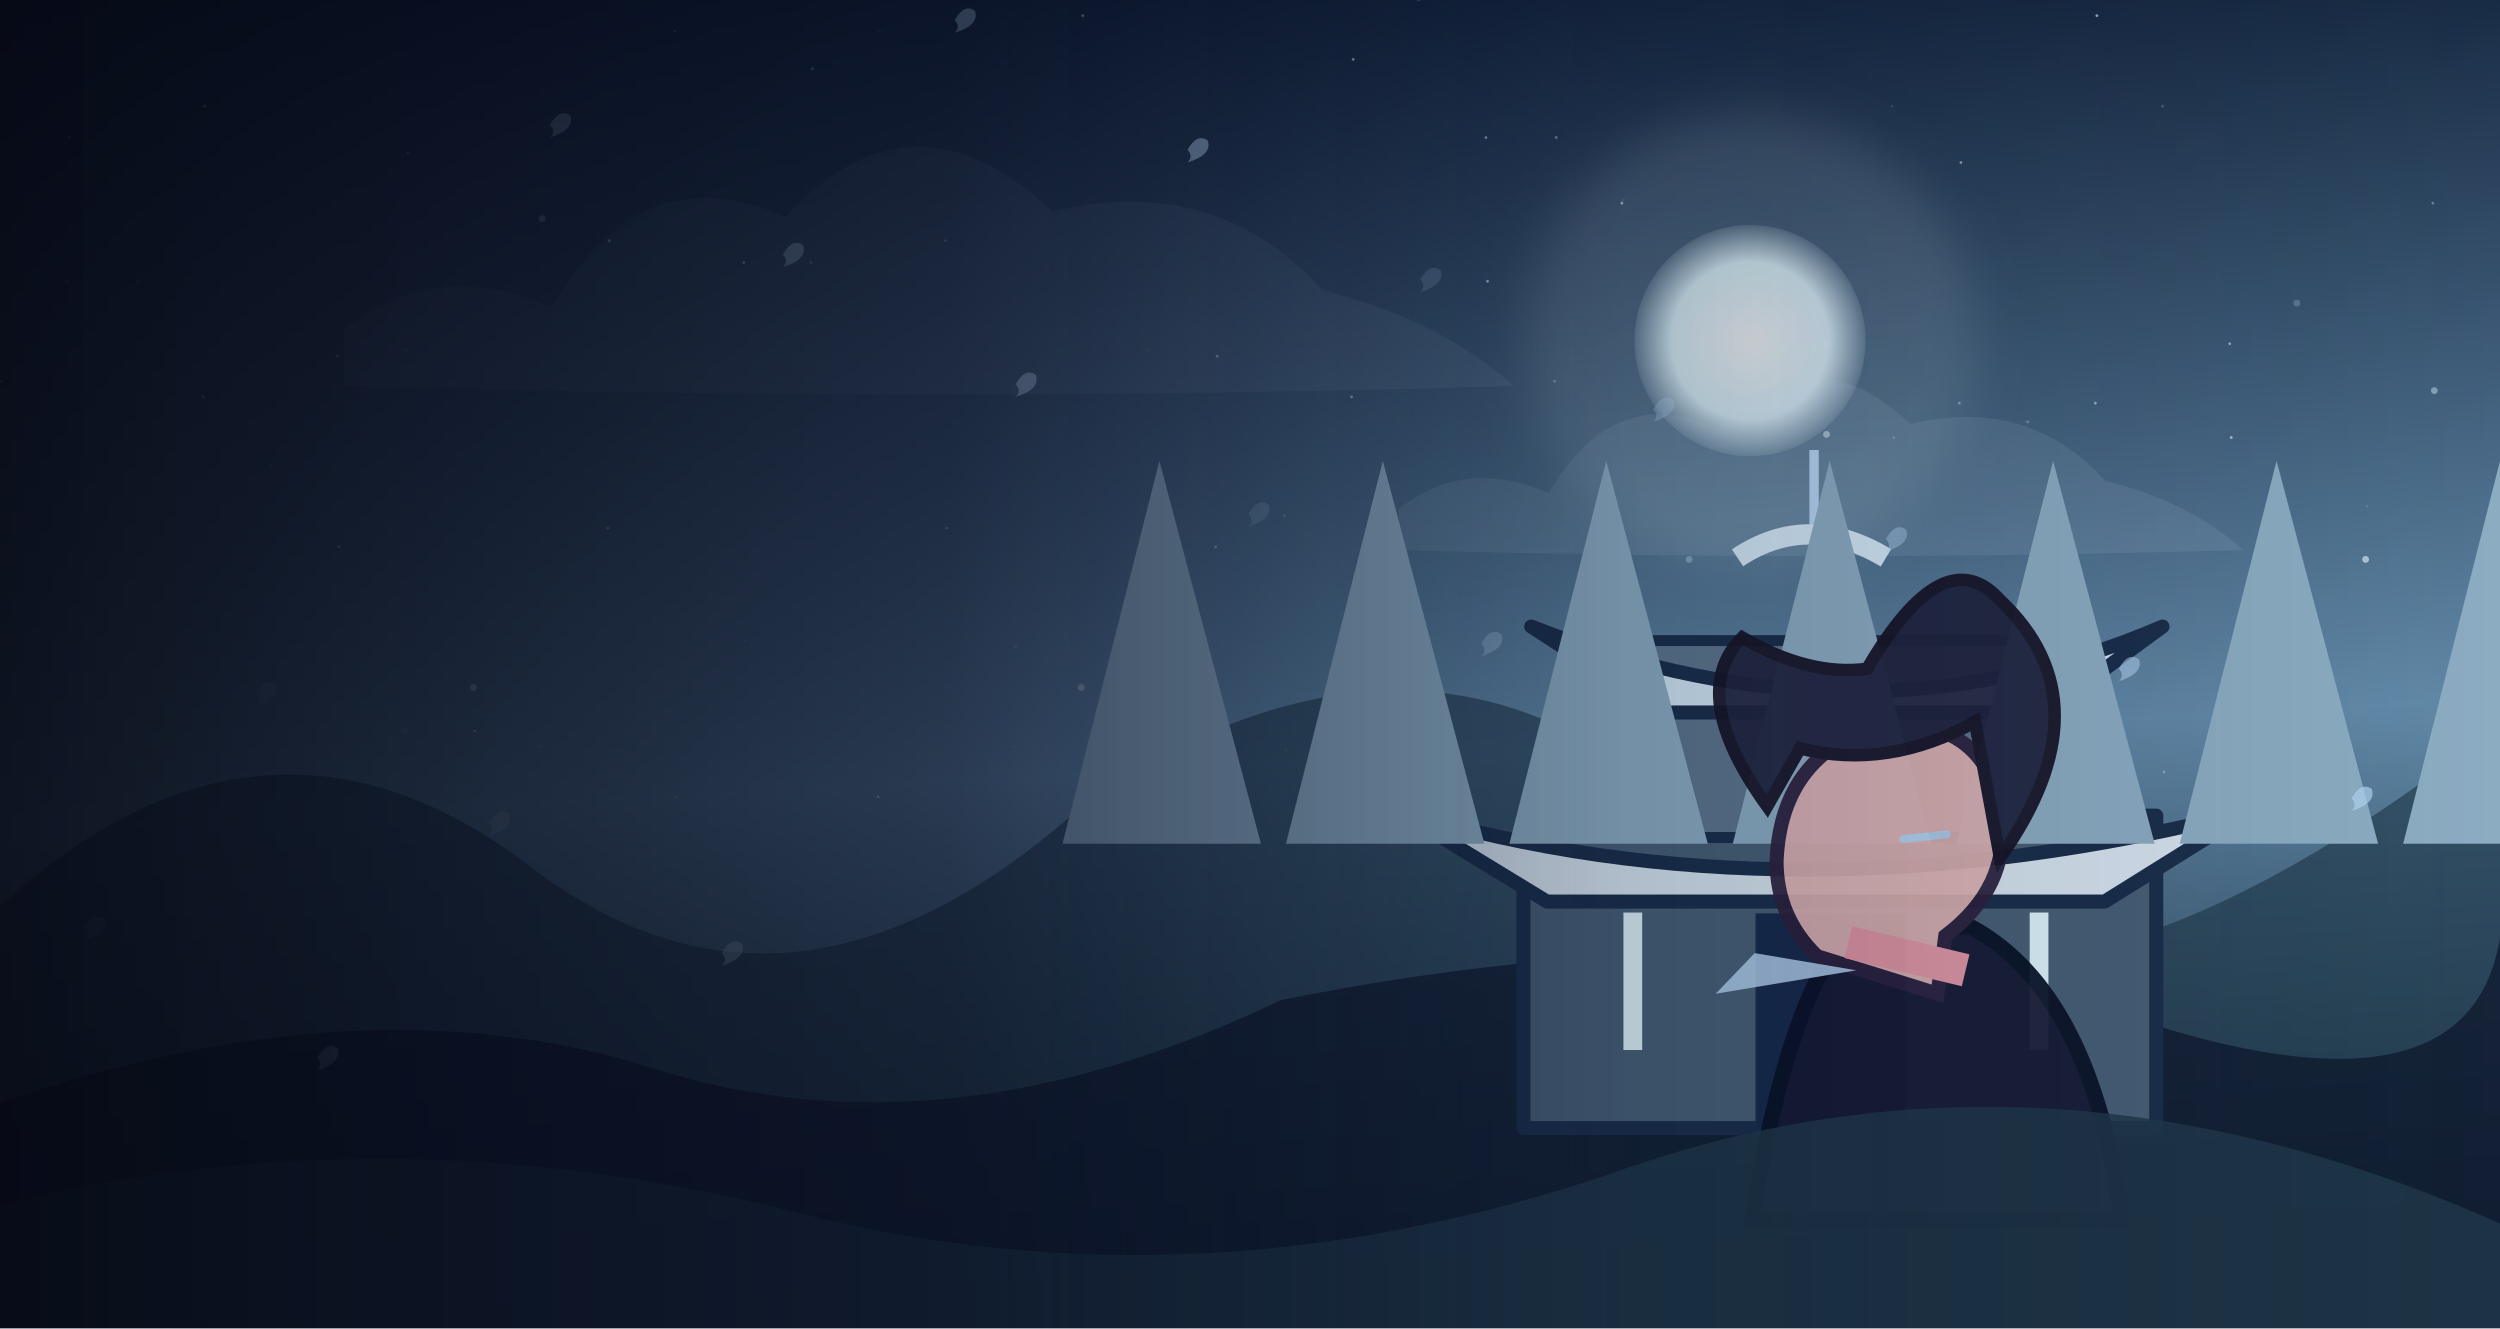
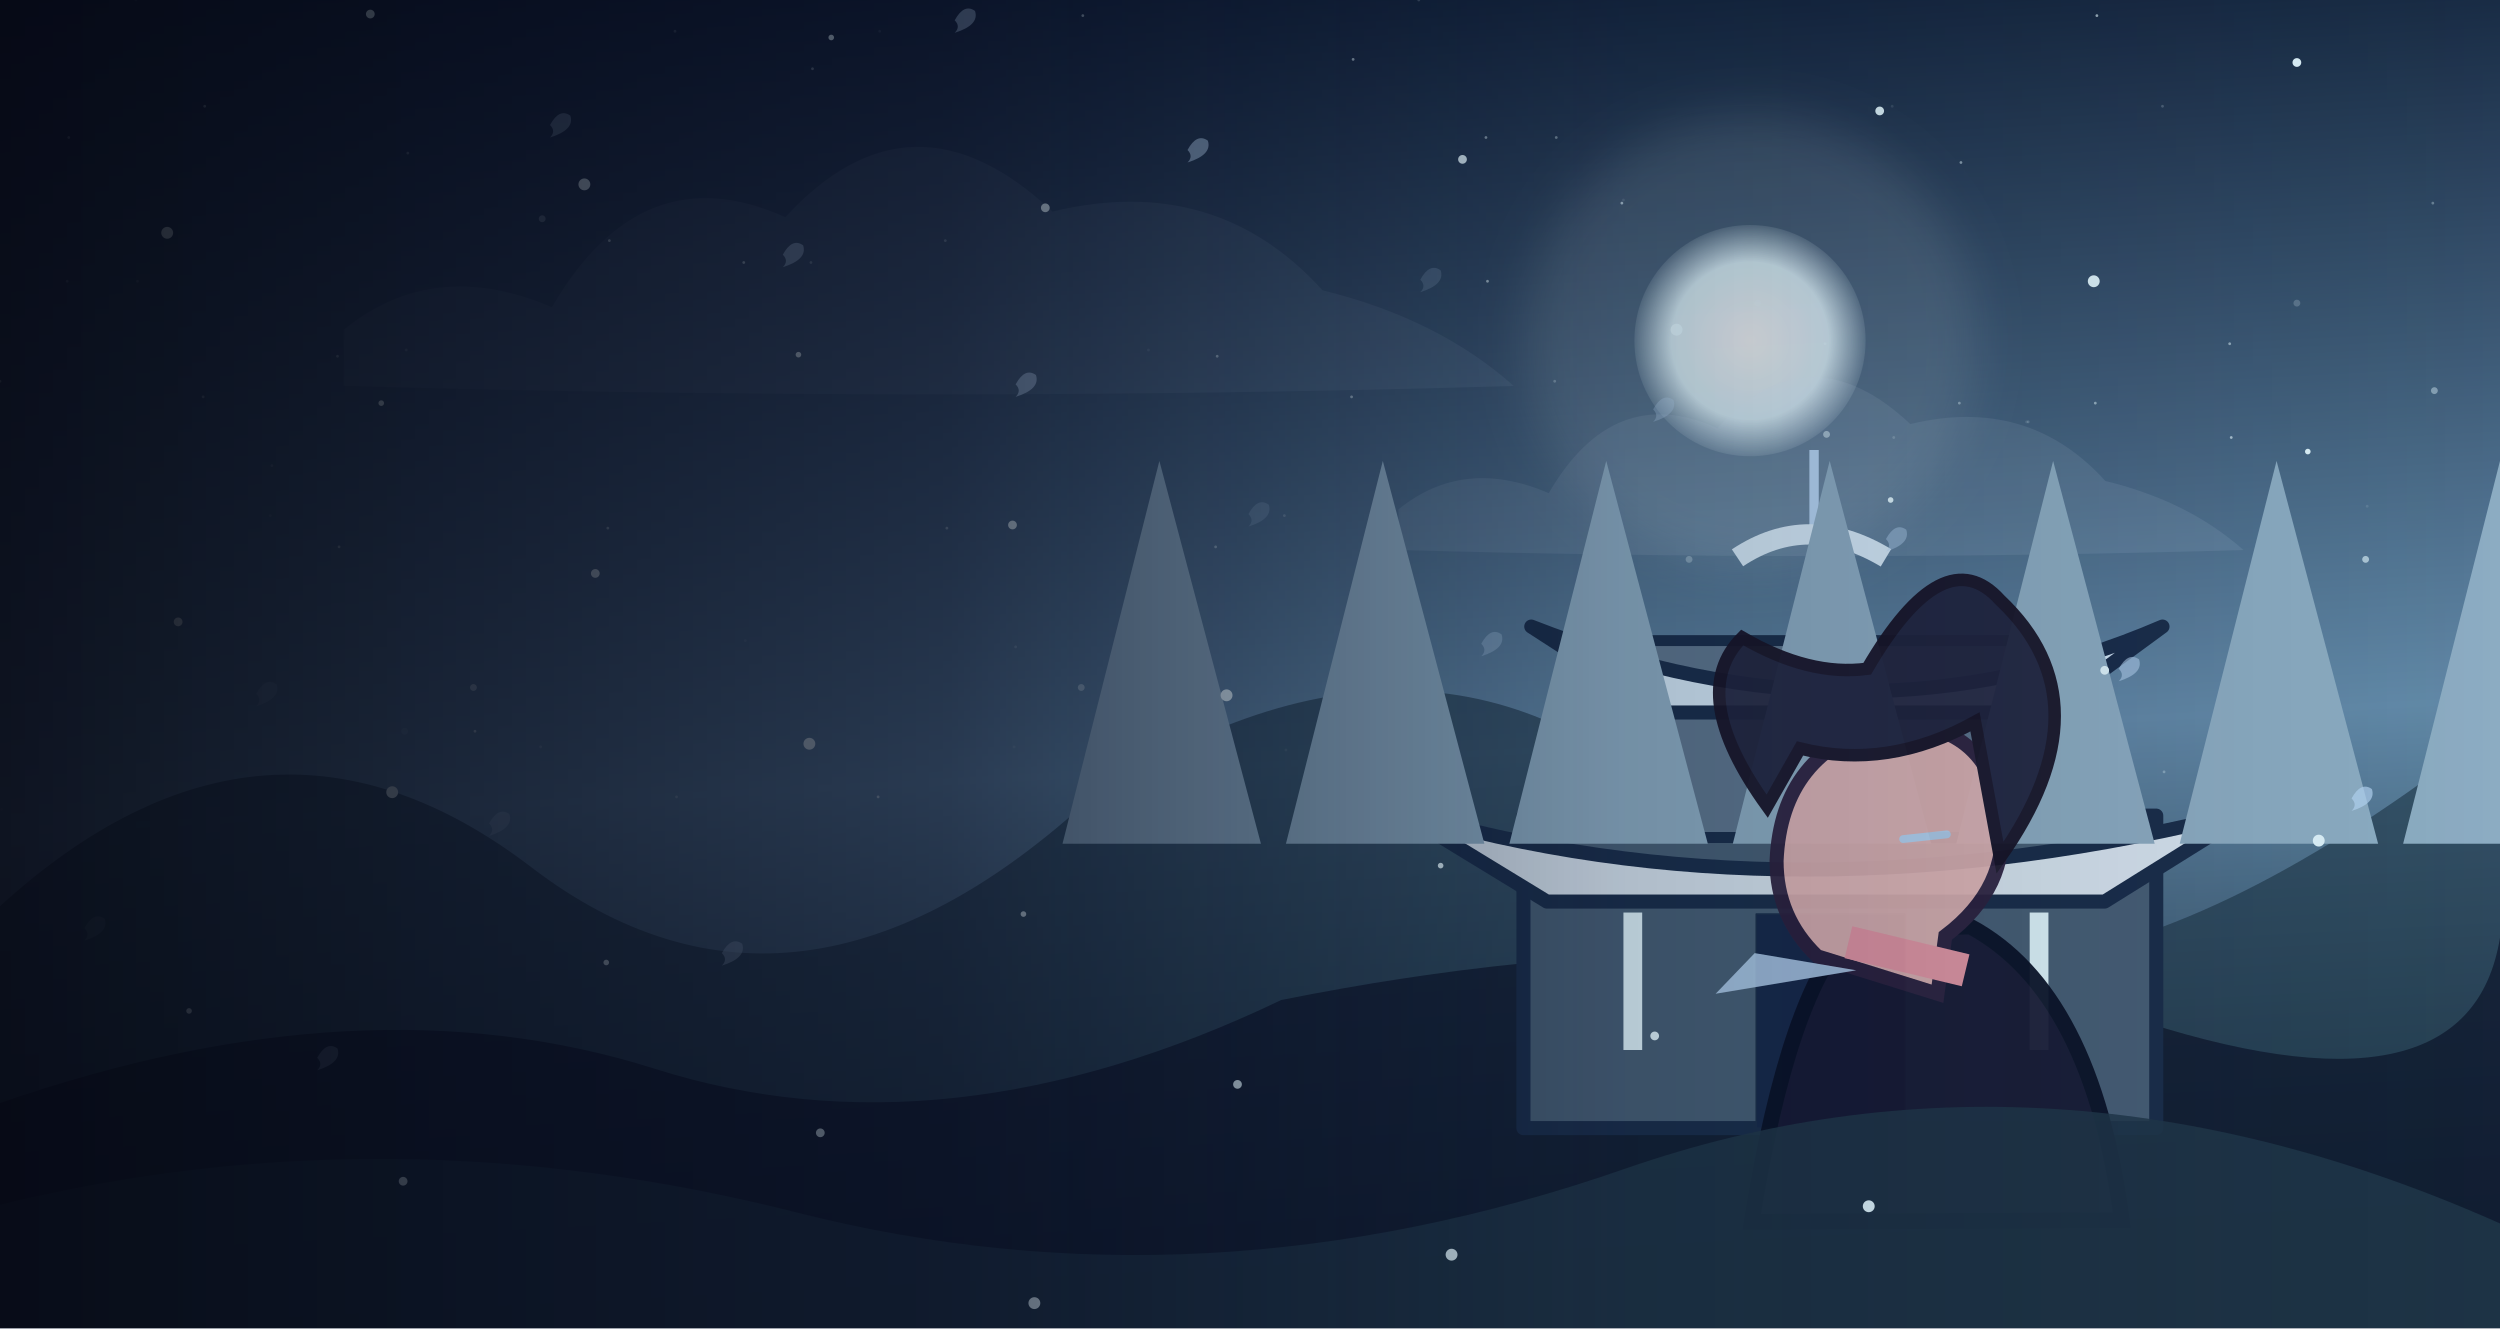
- <svg xmlns="http://www.w3.org/2000/svg" viewBox="0 0 1600 850" role="img" aria-label="Templo das neves">
+ <svg xmlns="http://www.w3.org/2000/svg" viewBox="0 0 1600 850" role="img" aria-label="Templo das neves" data-cenario-arte="5">
  <defs>
    <linearGradient id="sky" x2=".1" y2="1">
      <stop stop-color="#0b1a32" />
      <stop offset=".62" stop-color="#648cab" />
      <stop offset="1" stop-color="#20384a" />
    </linearGradient>
    <radialGradient id="moon">
      <stop stop-color="#ffffff" />
      <stop offset=".68" stop-color="#e2f8ff" />
      <stop offset="1" stop-color="#e2f8ff" stop-opacity=".15" />
    </radialGradient>
    <linearGradient id="dark">
      <stop stop-color="#050813" stop-opacity=".91" />
      <stop offset=".38" stop-color="#080d20" stop-opacity=".64" />
      <stop offset=".65" stop-color="#070f25" stop-opacity=".2" />
      <stop offset="1" stop-color="#060e24" stop-opacity=".02" />
    </linearGradient>
    <filter id="blur">
      <feGaussianBlur stdDeviation="15" />
    </filter>
    <filter id="glow">
      <feGaussianBlur stdDeviation="4" />
    </filter>
  </defs>
+   <style>/* Ciclos fechados: os extremos coincidem ou ficam invisíveis antes do reinício. */
+ .cena-05-nuvens-vivas{animation:cena-05-nuvens 24s ease-in-out infinite}
+ .cena-05-particula-viva{animation:cena-05-particulas 9s ease-in-out infinite;transform-box:fill-box;transform-origin:center}
+ @keyframes cena-05-nuvens{0%,100%{transform:translateX(-22px)}50%{transform:translateX(28px)}}
+ @keyframes cena-05-particulas{0%,100%{transform:translate(0,0) rotate(-5deg)}50%{transform:translate(22px,36px) rotate(22deg)}}
+ .cena-05-floco-neve{animation:cena-05-neve 8s linear infinite}
+ .cena-05-luzes-templo{animation:cena-05-templo-luz 5s ease-in-out infinite}
+ @keyframes cena-05-neve{0%{transform:translate(-14px,-85px);opacity:0}15%,75%{opacity:.8}50%{transform:translate(16px,45px)}100%{transform:translate(-14px,175px);opacity:0}}
+ @keyframes cena-05-templo-luz{0%,100%{opacity:.6}50%{opacity:1}}
+ @media(prefers-reduced-motion:reduce){svg[data-cenario-arte="5"] *{animation:none!important;transition:none!important}}
+ </style>
  <rect width="1600" height="850" fill="url(#sky)" />
  <circle cx="1120" cy="218" r="145" fill="#e2f8ff" opacity=".13" filter="url(#blur)" />
  <circle cx="1120" cy="218" r="74" fill="url(#moon)" opacity=".9" />
  <circle cx="259" cy="468" r="2.2" fill="#e2f8ff" opacity="0.12" />
  <circle cx="432" cy="20" r="0.9" fill="#e2f8ff" opacity="0.22" />
  <circle cx="605" cy="154" r="0.9" fill="#e2f8ff" opacity="0.33" />
  <circle cx="778" cy="350" r="0.9" fill="#e2f8ff" opacity="0.43" />
  <circle cx="951" cy="88" r="0.9" fill="#e2f8ff" opacity="0.54" />
  <circle cx="1124" cy="408" r="0.9" fill="#e2f8ff" opacity="0.65" />
  <circle cx="1297" cy="270" r="0.9" fill="#e2f8ff" opacity="0.12" />
  <circle cx="1470" cy="194" r="2.2" fill="#e2f8ff" opacity="0.22" />
  <circle cx="43" cy="180" r="0.9" fill="#e2f8ff" opacity="0.33" />
  <circle cx="216" cy="228" r="0.9" fill="#e2f8ff" opacity="0.43" />
  <circle cx="389" cy="338" r="0.9" fill="#e2f8ff" opacity="0.54" />
  <circle cx="562" cy="510" r="0.9" fill="#e2f8ff" opacity="0.65" />
  <circle cx="735" cy="224" r="0.9" fill="#e2f8ff" opacity="0.12" />
  <circle cx="908" cy="0" r="0.9" fill="#e2f8ff" opacity="0.22" />
  <circle cx="1081" cy="358" r="2.2" fill="#e2f8ff" opacity="0.33" />
  <circle cx="1254" cy="258" r="0.9" fill="#e2f8ff" opacity="0.43" />
  <circle cx="1427" cy="220" r="0.9" fill="#e2f8ff" opacity="0.54" />
  <circle cx="0" cy="244" r="0.9" fill="#e2f8ff" opacity="0.65" />
  <circle cx="173" cy="330" r="0.9" fill="#e2f8ff" opacity="0.12" />
  <circle cx="346" cy="478" r="0.9" fill="#e2f8ff" opacity="0.22" />
  <circle cx="519" cy="168" r="0.9" fill="#e2f8ff" opacity="0.33" />
  <circle cx="692" cy="440" r="2.2" fill="#e2f8ff" opacity="0.43" />
  <circle cx="865" cy="254" r="0.9" fill="#e2f8ff" opacity="0.54" />
  <circle cx="1038" cy="130" r="0.9" fill="#e2f8ff" opacity="0.65" />
  <circle cx="1211" cy="68" r="0.9" fill="#e2f8ff" opacity="0.12" />
  <circle cx="1384" cy="68" r="0.9" fill="#e2f8ff" opacity="0.22" />
  <circle cx="1557" cy="130" r="0.9" fill="#e2f8ff" opacity="0.33" />
  <circle cx="130" cy="254" r="0.9" fill="#e2f8ff" opacity="0.43" />
  <circle cx="303" cy="440" r="2.2" fill="#e2f8ff" opacity="0.54" />
  <circle cx="476" cy="168" r="0.9" fill="#e2f8ff" opacity="0.65" />
  <circle cx="649" cy="478" r="0.9" fill="#e2f8ff" opacity="0.12" />
  <circle cx="822" cy="330" r="0.9" fill="#e2f8ff" opacity="0.22" />
  <circle cx="995" cy="244" r="0.9" fill="#e2f8ff" opacity="0.33" />
  <circle cx="1168" cy="220" r="0.9" fill="#e2f8ff" opacity="0.43" />
  <circle cx="1341" cy="258" r="0.9" fill="#e2f8ff" opacity="0.54" />
  <circle cx="1514" cy="358" r="2.2" fill="#e2f8ff" opacity="0.65" />
  <circle cx="87" cy="0" r="0.9" fill="#e2f8ff" opacity="0.12" />
  <circle cx="260" cy="224" r="0.9" fill="#e2f8ff" opacity="0.22" />
  <circle cx="433" cy="510" r="0.9" fill="#e2f8ff" opacity="0.33" />
  <circle cx="606" cy="338" r="0.9" fill="#e2f8ff" opacity="0.43" />
  <circle cx="779" cy="228" r="0.9" fill="#e2f8ff" opacity="0.54" />
  <circle cx="952" cy="180" r="0.9" fill="#e2f8ff" opacity="0.65" />
  <circle cx="1125" cy="194" r="2.2" fill="#e2f8ff" opacity="0.12" />
  <circle cx="1298" cy="270" r="0.9" fill="#e2f8ff" opacity="0.22" />
  <circle cx="1471" cy="408" r="0.9" fill="#e2f8ff" opacity="0.33" />
  <circle cx="44" cy="88" r="0.9" fill="#e2f8ff" opacity="0.43" />
  <circle cx="217" cy="350" r="0.9" fill="#e2f8ff" opacity="0.54" />
  <circle cx="390" cy="154" r="0.9" fill="#e2f8ff" opacity="0.65" />
  <circle cx="563" cy="20" r="0.9" fill="#e2f8ff" opacity="0.12" />
  <circle cx="736" cy="468" r="2.2" fill="#e2f8ff" opacity="0.22" />
  <circle cx="909" cy="458" r="0.9" fill="#e2f8ff" opacity="0.33" />
  <circle cx="1082" cy="510" r="0.9" fill="#e2f8ff" opacity="0.43" />
  <circle cx="1255" cy="104" r="0.9" fill="#e2f8ff" opacity="0.54" />
  <circle cx="1428" cy="280" r="0.9" fill="#e2f8ff" opacity="0.65" />
  <circle cx="1" cy="518" r="0.9" fill="#e2f8ff" opacity="0.12" />
  <circle cx="174" cy="298" r="0.9" fill="#e2f8ff" opacity="0.22" />
  <circle cx="347" cy="140" r="2.2" fill="#e2f8ff" opacity="0.33" />
  <circle cx="520" cy="44" r="0.9" fill="#e2f8ff" opacity="0.43" />
  <circle cx="693" cy="10" r="0.9" fill="#e2f8ff" opacity="0.54" />
  <circle cx="866" cy="38" r="0.9" fill="#e2f8ff" opacity="0.65" />
  <circle cx="1039" cy="128" r="0.9" fill="#e2f8ff" opacity="0.12" />
  <circle cx="1212" cy="280" r="0.9" fill="#e2f8ff" opacity="0.22" />
  <circle cx="1385" cy="494" r="0.9" fill="#e2f8ff" opacity="0.33" />
  <circle cx="1558" cy="250" r="2.2" fill="#e2f8ff" opacity="0.43" />
  <circle cx="131" cy="68" r="0.9" fill="#e2f8ff" opacity="0.54" />
  <circle cx="304" cy="468" r="0.9" fill="#e2f8ff" opacity="0.65" />
  <circle cx="477" cy="410" r="0.9" fill="#e2f8ff" opacity="0.12" />
  <circle cx="650" cy="414" r="0.9" fill="#e2f8ff" opacity="0.22" />
  <circle cx="823" cy="480" r="0.9" fill="#e2f8ff" opacity="0.33" />
  <circle cx="996" cy="88" r="0.9" fill="#e2f8ff" opacity="0.43" />
  <circle cx="1169" cy="278" r="2.2" fill="#e2f8ff" opacity="0.54" />
  <circle cx="1342" cy="10" r="0.9" fill="#e2f8ff" opacity="0.65" />
  <circle cx="1515" cy="324" r="0.9" fill="#e2f8ff" opacity="0.12" />
  <circle cx="88" cy="180" r="0.9" fill="#e2f8ff" opacity="0.22" />
  <circle cx="261" cy="98" r="0.9" fill="#e2f8ff" opacity="0.33" />
-   <g opacity=".22">
+   <g opacity=".22" class="cena-05-nuvens-vivas">
    <g transform="translate(526 175) scale(1.8)" opacity="0.35" fill="#d6e6ff">
      <path d="M-170 20 Q-138 -6 -96 12 Q-64 -43 -13 -20 Q32 -69 82 -22 Q140 -36 178 6 Q219 16 246 40 Q45 46 -170 40Z" />
    </g>
    <g transform="translate(1116 300) scale(1.3)" opacity="0.45" fill="#d6e6ff">
      <path d="M-170 20 Q-138 -6 -96 12 Q-64 -43 -13 -20 Q32 -69 82 -22 Q140 -36 178 6 Q219 16 246 40 Q45 46 -170 40Z" />
    </g>
  </g>
  <path d="M0 580Q170 425 340 555T700 509Q930 360 1100 542T1600 463V850H0Z" fill="#20384a" opacity=".64" />
  <path d="M0 706Q233 625 419 684T820 640Q1140 576 1360 650T1600 600V850H0Z" fill="#080f24" opacity=".62" />
  <g transform="translate(910 252)" stroke="#1a2f4c" stroke-linejoin="round">
    <path d="M65 270H470V470H65Z" fill="#486178" stroke-width="9" />
    <path d="M-15 267q250 75 545 0l-93 58H80Z" fill="#dbe9f4" stroke-width="9" />
    <path d="M118 158h301v126H118Z" fill="#5f7890" stroke-width="7" />
    <path d="M70 149q211 83 404 0l-75 55H155Z" fill="#d6ebfa" stroke-width="9" />
    <path d="M251 36v123" stroke="#b9d9f7" stroke-width="6" />
    <path d="M202 105q45 -30 95 0" fill="none" stroke="#d8edfb" stroke-width="13" />
    <rect x="214" y="333" width="95" height="137" fill="#172a4c" />
-     <path d="M135 332v88M395 332v88" stroke="#e2f8ff" stroke-width="12" />
+     <path d="M135 332v88M395 332v88" stroke="#e2f8ff" stroke-width="12" class="cena-05-luzes-templo" />
  </g>
  <g fill="#8fb0c6">
    <path d="M680 540 l62 -245 65 245z" />
    <path d="M823 540 l62 -245 65 245z" />
    <path d="M966 540 l62 -245 65 245z" />
    <path d="M1109 540 l62 -245 65 245z" />
    <path d="M1252 540 l62 -245 65 245z" />
    <path d="M1395 540 l62 -245 65 245z" />
    <path d="M1538 540 l62 -245 65 245z" />
  </g>
  <g transform="translate(1213 535)" opacity=".94">
    <path d="M-92 247q24 -148 64 -187l76 -2q78 42 97 188Z" fill="#171b35" stroke="#0a1227" stroke-width="10" />
    <path d="M-50 77q-26 -25 -26 -61q3 -70 70 -88q66 -2 74 60q5 45 -36 76l-5 37Z" fill="#e2b7b7" stroke="#2d2240" stroke-width="9" />
    <path d="M-82 -19q-52 -72 -16 -108q43 25 80 20q49 -84 85 -44q70 66 0 165L51 -73q-56 31 -112 17Z" fill="#20243f" stroke="#171427" stroke-width="8" />
    <path d="M5 2l28 -3" stroke="#b9d9f7" stroke-width="5" stroke-linecap="round" />
    <path d="M-30 68l75 18" stroke="#ed9caa" stroke-width="21" />
    <path d="M-25 86l-90 15 25 -26" fill="#b9d9f7" opacity=".9" />
  </g>
  <path d="M0 771Q250 710 510 776T1040 748T1600 783V850H0Z" fill="#20384a" opacity=".83" />
-   <path d="M164 444q6 -11 13 -6q3 9 -13 14q4 -4 0 -8Z" fill="#b9d9f7" opacity="0.20" />
-   <path d="M313 527q6 -11 13 -6q3 9 -13 14q4 -4 0 -8Z" fill="#b9d9f7" opacity="0.32" />
-   <path d="M462 610q6 -11 13 -6q3 9 -13 14q4 -4 0 -8Z" fill="#b9d9f7" opacity="0.44" />
-   <path d="M611 13q6 -11 13 -6q3 9 -13 14q4 -4 0 -8Z" fill="#b9d9f7" opacity="0.56" />
-   <path d="M760 96q6 -11 13 -6q3 9 -13 14q4 -4 0 -8Z" fill="#b9d9f7" opacity="0.68" />
-   <path d="M909 179q6 -11 13 -6q3 9 -13 14q4 -4 0 -8Z" fill="#b9d9f7" opacity="0.20" />
-   <path d="M1058 262q6 -11 13 -6q3 9 -13 14q4 -4 0 -8Z" fill="#b9d9f7" opacity="0.32" />
-   <path d="M1207 345q6 -11 13 -6q3 9 -13 14q4 -4 0 -8Z" fill="#b9d9f7" opacity="0.44" />
-   <path d="M1356 428q6 -11 13 -6q3 9 -13 14q4 -4 0 -8Z" fill="#b9d9f7" opacity="0.56" />
-   <path d="M1505 511q6 -11 13 -6q3 9 -13 14q4 -4 0 -8Z" fill="#b9d9f7" opacity="0.68" />
-   <path d="M54 594q6 -11 13 -6q3 9 -13 14q4 -4 0 -8Z" fill="#b9d9f7" opacity="0.20" />
-   <path d="M203 677q6 -11 13 -6q3 9 -13 14q4 -4 0 -8Z" fill="#b9d9f7" opacity="0.32" />
-   <path d="M352 80q6 -11 13 -6q3 9 -13 14q4 -4 0 -8Z" fill="#b9d9f7" opacity="0.44" />
-   <path d="M501 163q6 -11 13 -6q3 9 -13 14q4 -4 0 -8Z" fill="#b9d9f7" opacity="0.56" />
-   <path d="M650 246q6 -11 13 -6q3 9 -13 14q4 -4 0 -8Z" fill="#b9d9f7" opacity="0.68" />
-   <path d="M799 329q6 -11 13 -6q3 9 -13 14q4 -4 0 -8Z" fill="#b9d9f7" opacity="0.20" />
-   <path d="M948 412q6 -11 13 -6q3 9 -13 14q4 -4 0 -8Z" fill="#b9d9f7" opacity="0.32" />
+   <path d="M164 444q6 -11 13 -6q3 9 -13 14q4 -4 0 -8Z" fill="#b9d9f7" opacity="0.20" class="cena-05-particula-viva" style="animation-delay:-0.0s;animation-duration:7s" />
+   <path d="M313 527q6 -11 13 -6q3 9 -13 14q4 -4 0 -8Z" fill="#b9d9f7" opacity="0.32" class="cena-05-particula-viva" style="animation-delay:-0.7s;animation-duration:8s" />
+   <path d="M462 610q6 -11 13 -6q3 9 -13 14q4 -4 0 -8Z" fill="#b9d9f7" opacity="0.44" class="cena-05-particula-viva" style="animation-delay:-1.4s;animation-duration:9s" />
+   <path d="M611 13q6 -11 13 -6q3 9 -13 14q4 -4 0 -8Z" fill="#b9d9f7" opacity="0.56" class="cena-05-particula-viva" style="animation-delay:-2.1s;animation-duration:10s" />
+   <path d="M760 96q6 -11 13 -6q3 9 -13 14q4 -4 0 -8Z" fill="#b9d9f7" opacity="0.68" class="cena-05-particula-viva" style="animation-delay:-2.8s;animation-duration:11s" />
+   <path d="M909 179q6 -11 13 -6q3 9 -13 14q4 -4 0 -8Z" fill="#b9d9f7" opacity="0.20" class="cena-05-particula-viva" style="animation-delay:-3.5s;animation-duration:7s" />
+   <path d="M1058 262q6 -11 13 -6q3 9 -13 14q4 -4 0 -8Z" fill="#b9d9f7" opacity="0.32" class="cena-05-particula-viva" style="animation-delay:-4.2s;animation-duration:8s" />
+   <path d="M1207 345q6 -11 13 -6q3 9 -13 14q4 -4 0 -8Z" fill="#b9d9f7" opacity="0.44" class="cena-05-particula-viva" style="animation-delay:-4.9s;animation-duration:9s" />
+   <path d="M1356 428q6 -11 13 -6q3 9 -13 14q4 -4 0 -8Z" fill="#b9d9f7" opacity="0.56" class="cena-05-particula-viva" style="animation-delay:-5.6s;animation-duration:10s" />
+   <path d="M1505 511q6 -11 13 -6q3 9 -13 14q4 -4 0 -8Z" fill="#b9d9f7" opacity="0.68" class="cena-05-particula-viva" style="animation-delay:-6.3s;animation-duration:11s" />
+   <path d="M54 594q6 -11 13 -6q3 9 -13 14q4 -4 0 -8Z" fill="#b9d9f7" opacity="0.20" class="cena-05-particula-viva" style="animation-delay:-7.0s;animation-duration:7s" />
+   <path d="M203 677q6 -11 13 -6q3 9 -13 14q4 -4 0 -8Z" fill="#b9d9f7" opacity="0.32" class="cena-05-particula-viva" style="animation-delay:-7.7s;animation-duration:8s" />
+   <path d="M352 80q6 -11 13 -6q3 9 -13 14q4 -4 0 -8Z" fill="#b9d9f7" opacity="0.44" class="cena-05-particula-viva" style="animation-delay:-8.4s;animation-duration:9s" />
+   <path d="M501 163q6 -11 13 -6q3 9 -13 14q4 -4 0 -8Z" fill="#b9d9f7" opacity="0.56" class="cena-05-particula-viva" style="animation-delay:-9.1s;animation-duration:10s" />
+   <path d="M650 246q6 -11 13 -6q3 9 -13 14q4 -4 0 -8Z" fill="#b9d9f7" opacity="0.68" class="cena-05-particula-viva" style="animation-delay:-9.8s;animation-duration:11s" />
+   <path d="M799 329q6 -11 13 -6q3 9 -13 14q4 -4 0 -8Z" fill="#b9d9f7" opacity="0.20" class="cena-05-particula-viva" style="animation-delay:-10.5s;animation-duration:7s" />
+   <path d="M948 412q6 -11 13 -6q3 9 -13 14q4 -4 0 -8Z" fill="#b9d9f7" opacity="0.32" class="cena-05-particula-viva" style="animation-delay:-11.2s;animation-duration:8s" />
+   <g fill="#e2f8ff">
+     <circle cx="100" cy="-100" r="1.8" class="cena-05-floco-neve" style="animation-delay:-0.00s;animation-duration:6s" />
+     <circle cx="237" cy="9" r="2.8" class="cena-05-floco-neve" style="animation-delay:-0.43s;animation-duration:7s" />
+     <circle cx="374" cy="118" r="3.8" class="cena-05-floco-neve" style="animation-delay:-0.86s;animation-duration:8s" />
+     <circle cx="511" cy="227" r="1.8" class="cena-05-floco-neve" style="animation-delay:-1.29s;animation-duration:9s" />
+     <circle cx="648" cy="336" r="2.8" class="cena-05-floco-neve" style="animation-delay:-1.72s;animation-duration:6s" />
+     <circle cx="785" cy="445" r="3.8" class="cena-05-floco-neve" style="animation-delay:-2.15s;animation-duration:7s" />
+     <circle cx="922" cy="554" r="1.8" class="cena-05-floco-neve" style="animation-delay:-2.58s;animation-duration:8s" />
+     <circle cx="1059" cy="663" r="2.8" class="cena-05-floco-neve" style="animation-delay:-3.01s;animation-duration:9s" />
+     <circle cx="1196" cy="772" r="3.8" class="cena-05-floco-neve" style="animation-delay:-3.44s;animation-duration:6s" />
+     <circle cx="1333" cy="-69" r="1.8" class="cena-05-floco-neve" style="animation-delay:-3.87s;animation-duration:7s" />
+     <circle cx="1470" cy="40" r="2.8" class="cena-05-floco-neve" style="animation-delay:-4.30s;animation-duration:8s" />
+     <circle cx="107" cy="149" r="3.8" class="cena-05-floco-neve" style="animation-delay:-4.73s;animation-duration:9s" />
+     <circle cx="244" cy="258" r="1.8" class="cena-05-floco-neve" style="animation-delay:-5.16s;animation-duration:6s" />
+     <circle cx="381" cy="367" r="2.8" class="cena-05-floco-neve" style="animation-delay:-5.59s;animation-duration:7s" />
+     <circle cx="518" cy="476" r="3.8" class="cena-05-floco-neve" style="animation-delay:-6.02s;animation-duration:8s" />
+     <circle cx="655" cy="585" r="1.8" class="cena-05-floco-neve" style="animation-delay:-6.45s;animation-duration:9s" />
+     <circle cx="792" cy="694" r="2.8" class="cena-05-floco-neve" style="animation-delay:-6.88s;animation-duration:6s" />
+     <circle cx="929" cy="803" r="3.8" class="cena-05-floco-neve" style="animation-delay:-7.31s;animation-duration:7s" />
+     <circle cx="1066" cy="-38" r="1.8" class="cena-05-floco-neve" style="animation-delay:-7.74s;animation-duration:8s" />
+     <circle cx="1203" cy="71" r="2.8" class="cena-05-floco-neve" style="animation-delay:-8.17s;animation-duration:9s" />
+     <circle cx="1340" cy="180" r="3.8" class="cena-05-floco-neve" style="animation-delay:-8.60s;animation-duration:6s" />
+     <circle cx="1477" cy="289" r="1.8" class="cena-05-floco-neve" style="animation-delay:-9.03s;animation-duration:7s" />
+     <circle cx="114" cy="398" r="2.8" class="cena-05-floco-neve" style="animation-delay:-9.46s;animation-duration:8s" />
+     <circle cx="251" cy="507" r="3.8" class="cena-05-floco-neve" style="animation-delay:-9.89s;animation-duration:9s" />
+     <circle cx="388" cy="616" r="1.8" class="cena-05-floco-neve" style="animation-delay:-10.32s;animation-duration:6s" />
+     <circle cx="525" cy="725" r="2.8" class="cena-05-floco-neve" style="animation-delay:-10.75s;animation-duration:7s" />
+     <circle cx="662" cy="834" r="3.8" class="cena-05-floco-neve" style="animation-delay:-11.18s;animation-duration:8s" />
+     <circle cx="799" cy="-7" r="1.8" class="cena-05-floco-neve" style="animation-delay:-11.61s;animation-duration:9s" />
+     <circle cx="936" cy="102" r="2.8" class="cena-05-floco-neve" style="animation-delay:-12.04s;animation-duration:6s" />
+     <circle cx="1073" cy="211" r="3.8" class="cena-05-floco-neve" style="animation-delay:-12.47s;animation-duration:7s" />
+     <circle cx="1210" cy="320" r="1.8" class="cena-05-floco-neve" style="animation-delay:-12.90s;animation-duration:8s" />
+     <circle cx="1347" cy="429" r="2.8" class="cena-05-floco-neve" style="animation-delay:-13.33s;animation-duration:9s" />
+     <circle cx="1484" cy="538" r="3.8" class="cena-05-floco-neve" style="animation-delay:-13.76s;animation-duration:6s" />
+     <circle cx="121" cy="647" r="1.8" class="cena-05-floco-neve" style="animation-delay:-14.19s;animation-duration:7s" />
+     <circle cx="258" cy="756" r="2.8" class="cena-05-floco-neve" style="animation-delay:-14.62s;animation-duration:8s" />
+     <circle cx="395" cy="-85" r="3.8" class="cena-05-floco-neve" style="animation-delay:-15.05s;animation-duration:9s" />
+     <circle cx="532" cy="24" r="1.8" class="cena-05-floco-neve" style="animation-delay:-15.48s;animation-duration:6s" />
+     <circle cx="669" cy="133" r="2.8" class="cena-05-floco-neve" style="animation-delay:-15.91s;animation-duration:7s" />
+   </g>
  <rect width="1600" height="850" fill="url(#dark)" />
</svg>
